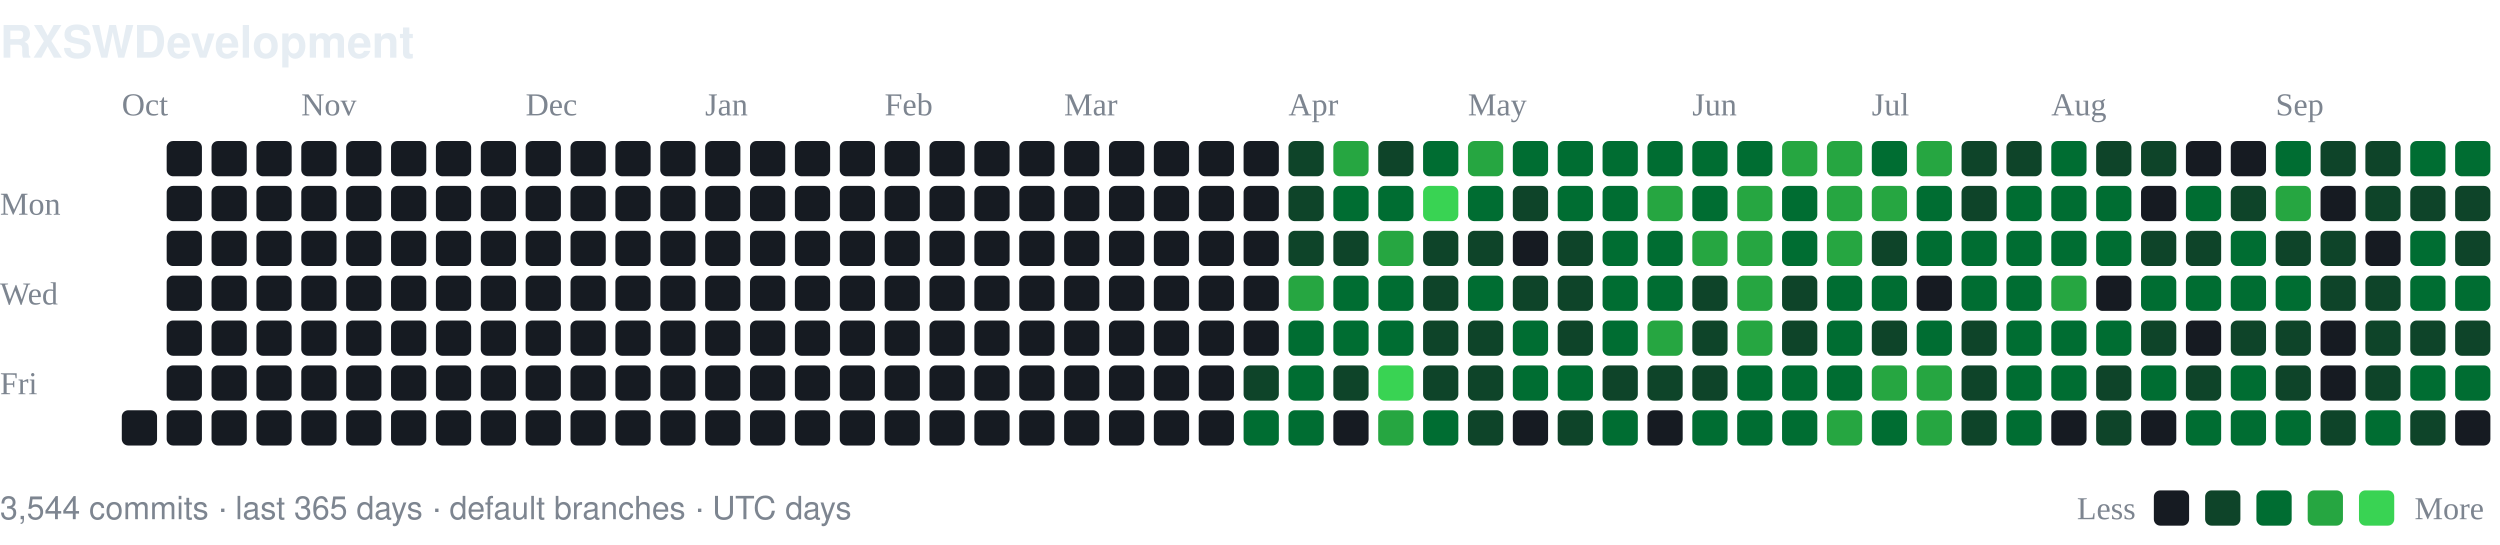
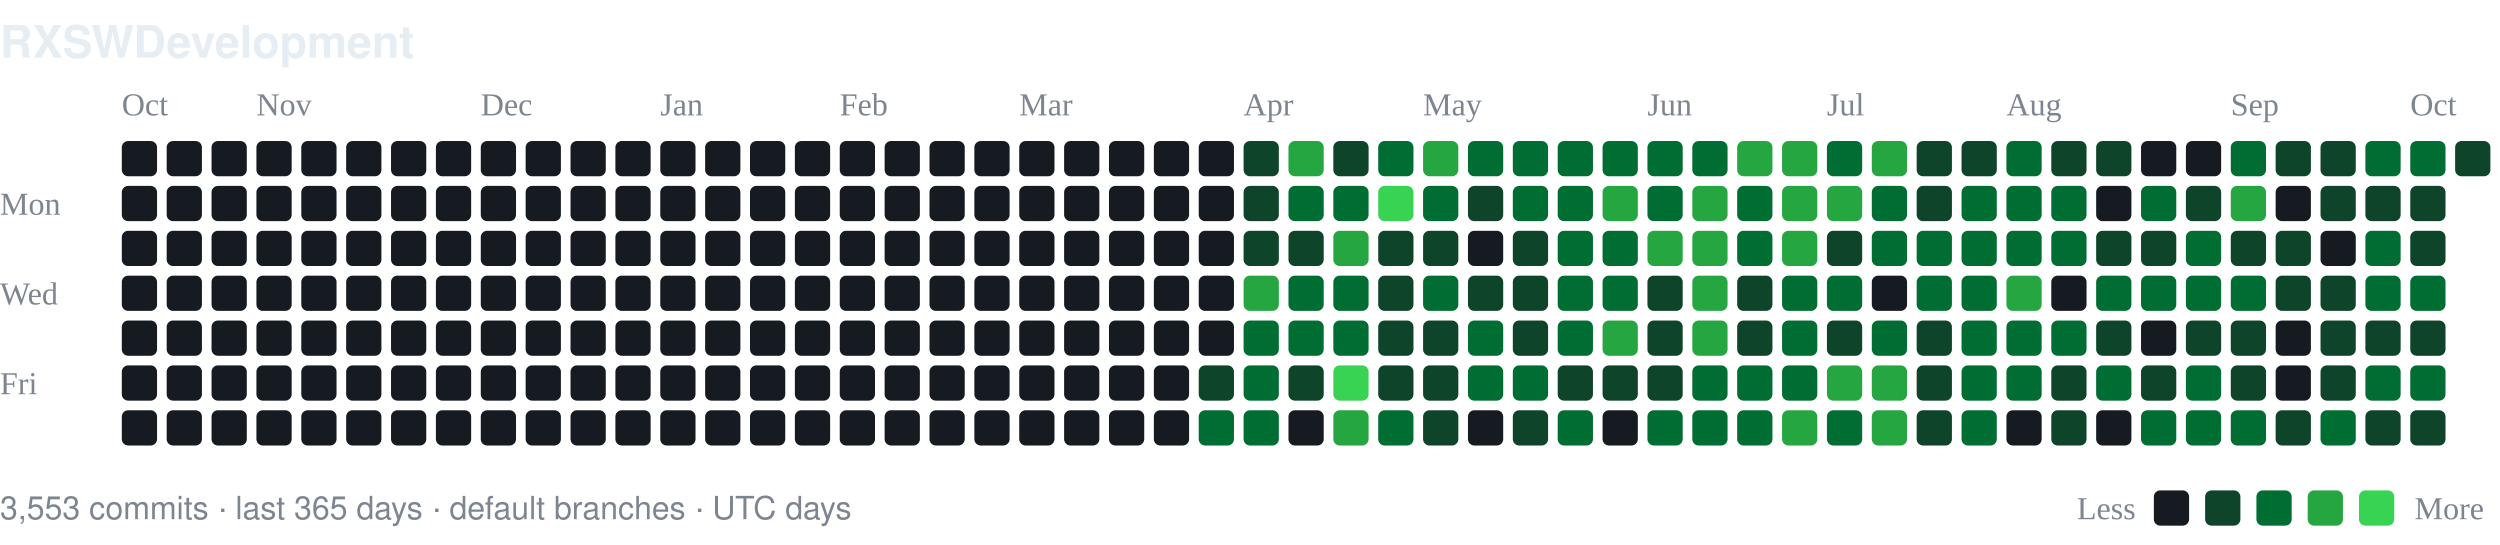
<svg xmlns="http://www.w3.org/2000/svg" width="780" height="170" viewBox="0 0 780 170" role="img">
  <text x="0" y="18" font-size="14" font-weight="600" fill="#e6edf3" font-family="ui-sans-serif,-apple-system,Segoe UI,Helvetica,Arial,sans-serif">RXSWDevelopment</text>
  <text x="0" y="67" font-size="10" fill="#7d8590">Mon</text>
  <text x="0" y="95" font-size="10" fill="#7d8590">Wed</text>
  <text x="0" y="123" font-size="10" fill="#7d8590">Fri</text>
  <text x="38" y="36" font-size="10" fill="#7d8590">Oct</text>
+   <rect x="38" y="44" width="11" height="11" rx="2" fill="#161b22" />
+   <rect x="38" y="58" width="11" height="11" rx="2" fill="#161b22" />
+   <rect x="38" y="72" width="11" height="11" rx="2" fill="#161b22" />
+   <rect x="38" y="86" width="11" height="11" rx="2" fill="#161b22" />
+   <rect x="38" y="100" width="11" height="11" rx="2" fill="#161b22" />
+   <rect x="38" y="114" width="11" height="11" rx="2" fill="#161b22" />
  <rect x="38" y="128" width="11" height="11" rx="2" fill="#161b22" />
  <rect x="52" y="44" width="11" height="11" rx="2" fill="#161b22" />
  <rect x="52" y="58" width="11" height="11" rx="2" fill="#161b22" />
  <rect x="52" y="72" width="11" height="11" rx="2" fill="#161b22" />
  <rect x="52" y="86" width="11" height="11" rx="2" fill="#161b22" />
  <rect x="52" y="100" width="11" height="11" rx="2" fill="#161b22" />
  <rect x="52" y="114" width="11" height="11" rx="2" fill="#161b22" />
  <rect x="52" y="128" width="11" height="11" rx="2" fill="#161b22" />
  <rect x="66" y="44" width="11" height="11" rx="2" fill="#161b22" />
  <rect x="66" y="58" width="11" height="11" rx="2" fill="#161b22" />
  <rect x="66" y="72" width="11" height="11" rx="2" fill="#161b22" />
  <rect x="66" y="86" width="11" height="11" rx="2" fill="#161b22" />
  <rect x="66" y="100" width="11" height="11" rx="2" fill="#161b22" />
  <rect x="66" y="114" width="11" height="11" rx="2" fill="#161b22" />
  <rect x="66" y="128" width="11" height="11" rx="2" fill="#161b22" />
+   <text x="80" y="36" font-size="10" fill="#7d8590">Nov</text>
  <rect x="80" y="44" width="11" height="11" rx="2" fill="#161b22" />
  <rect x="80" y="58" width="11" height="11" rx="2" fill="#161b22" />
  <rect x="80" y="72" width="11" height="11" rx="2" fill="#161b22" />
  <rect x="80" y="86" width="11" height="11" rx="2" fill="#161b22" />
  <rect x="80" y="100" width="11" height="11" rx="2" fill="#161b22" />
  <rect x="80" y="114" width="11" height="11" rx="2" fill="#161b22" />
  <rect x="80" y="128" width="11" height="11" rx="2" fill="#161b22" />
-   <text x="94" y="36" font-size="10" fill="#7d8590">Nov</text>
  <rect x="94" y="44" width="11" height="11" rx="2" fill="#161b22" />
  <rect x="94" y="58" width="11" height="11" rx="2" fill="#161b22" />
  <rect x="94" y="72" width="11" height="11" rx="2" fill="#161b22" />
  <rect x="94" y="86" width="11" height="11" rx="2" fill="#161b22" />
  <rect x="94" y="100" width="11" height="11" rx="2" fill="#161b22" />
  <rect x="94" y="114" width="11" height="11" rx="2" fill="#161b22" />
  <rect x="94" y="128" width="11" height="11" rx="2" fill="#161b22" />
  <rect x="108" y="44" width="11" height="11" rx="2" fill="#161b22" />
  <rect x="108" y="58" width="11" height="11" rx="2" fill="#161b22" />
  <rect x="108" y="72" width="11" height="11" rx="2" fill="#161b22" />
  <rect x="108" y="86" width="11" height="11" rx="2" fill="#161b22" />
  <rect x="108" y="100" width="11" height="11" rx="2" fill="#161b22" />
  <rect x="108" y="114" width="11" height="11" rx="2" fill="#161b22" />
  <rect x="108" y="128" width="11" height="11" rx="2" fill="#161b22" />
  <rect x="122" y="44" width="11" height="11" rx="2" fill="#161b22" />
  <rect x="122" y="58" width="11" height="11" rx="2" fill="#161b22" />
  <rect x="122" y="72" width="11" height="11" rx="2" fill="#161b22" />
  <rect x="122" y="86" width="11" height="11" rx="2" fill="#161b22" />
  <rect x="122" y="100" width="11" height="11" rx="2" fill="#161b22" />
  <rect x="122" y="114" width="11" height="11" rx="2" fill="#161b22" />
  <rect x="122" y="128" width="11" height="11" rx="2" fill="#161b22" />
  <rect x="136" y="44" width="11" height="11" rx="2" fill="#161b22" />
  <rect x="136" y="58" width="11" height="11" rx="2" fill="#161b22" />
  <rect x="136" y="72" width="11" height="11" rx="2" fill="#161b22" />
  <rect x="136" y="86" width="11" height="11" rx="2" fill="#161b22" />
  <rect x="136" y="100" width="11" height="11" rx="2" fill="#161b22" />
  <rect x="136" y="114" width="11" height="11" rx="2" fill="#161b22" />
  <rect x="136" y="128" width="11" height="11" rx="2" fill="#161b22" />
+   <text x="150" y="36" font-size="10" fill="#7d8590">Dec</text>
  <rect x="150" y="44" width="11" height="11" rx="2" fill="#161b22" />
  <rect x="150" y="58" width="11" height="11" rx="2" fill="#161b22" />
  <rect x="150" y="72" width="11" height="11" rx="2" fill="#161b22" />
  <rect x="150" y="86" width="11" height="11" rx="2" fill="#161b22" />
  <rect x="150" y="100" width="11" height="11" rx="2" fill="#161b22" />
  <rect x="150" y="114" width="11" height="11" rx="2" fill="#161b22" />
  <rect x="150" y="128" width="11" height="11" rx="2" fill="#161b22" />
-   <text x="164" y="36" font-size="10" fill="#7d8590">Dec</text>
  <rect x="164" y="44" width="11" height="11" rx="2" fill="#161b22" />
  <rect x="164" y="58" width="11" height="11" rx="2" fill="#161b22" />
  <rect x="164" y="72" width="11" height="11" rx="2" fill="#161b22" />
  <rect x="164" y="86" width="11" height="11" rx="2" fill="#161b22" />
  <rect x="164" y="100" width="11" height="11" rx="2" fill="#161b22" />
  <rect x="164" y="114" width="11" height="11" rx="2" fill="#161b22" />
  <rect x="164" y="128" width="11" height="11" rx="2" fill="#161b22" />
  <rect x="178" y="44" width="11" height="11" rx="2" fill="#161b22" />
  <rect x="178" y="58" width="11" height="11" rx="2" fill="#161b22" />
  <rect x="178" y="72" width="11" height="11" rx="2" fill="#161b22" />
  <rect x="178" y="86" width="11" height="11" rx="2" fill="#161b22" />
  <rect x="178" y="100" width="11" height="11" rx="2" fill="#161b22" />
  <rect x="178" y="114" width="11" height="11" rx="2" fill="#161b22" />
  <rect x="178" y="128" width="11" height="11" rx="2" fill="#161b22" />
  <rect x="192" y="44" width="11" height="11" rx="2" fill="#161b22" />
  <rect x="192" y="58" width="11" height="11" rx="2" fill="#161b22" />
  <rect x="192" y="72" width="11" height="11" rx="2" fill="#161b22" />
  <rect x="192" y="86" width="11" height="11" rx="2" fill="#161b22" />
  <rect x="192" y="100" width="11" height="11" rx="2" fill="#161b22" />
  <rect x="192" y="114" width="11" height="11" rx="2" fill="#161b22" />
  <rect x="192" y="128" width="11" height="11" rx="2" fill="#161b22" />
+   <text x="206" y="36" font-size="10" fill="#7d8590">Jan</text>
  <rect x="206" y="44" width="11" height="11" rx="2" fill="#161b22" />
  <rect x="206" y="58" width="11" height="11" rx="2" fill="#161b22" />
  <rect x="206" y="72" width="11" height="11" rx="2" fill="#161b22" />
  <rect x="206" y="86" width="11" height="11" rx="2" fill="#161b22" />
  <rect x="206" y="100" width="11" height="11" rx="2" fill="#161b22" />
  <rect x="206" y="114" width="11" height="11" rx="2" fill="#161b22" />
  <rect x="206" y="128" width="11" height="11" rx="2" fill="#161b22" />
-   <text x="220" y="36" font-size="10" fill="#7d8590">Jan</text>
  <rect x="220" y="44" width="11" height="11" rx="2" fill="#161b22" />
  <rect x="220" y="58" width="11" height="11" rx="2" fill="#161b22" />
  <rect x="220" y="72" width="11" height="11" rx="2" fill="#161b22" />
  <rect x="220" y="86" width="11" height="11" rx="2" fill="#161b22" />
  <rect x="220" y="100" width="11" height="11" rx="2" fill="#161b22" />
  <rect x="220" y="114" width="11" height="11" rx="2" fill="#161b22" />
  <rect x="220" y="128" width="11" height="11" rx="2" fill="#161b22" />
  <rect x="234" y="44" width="11" height="11" rx="2" fill="#161b22" />
  <rect x="234" y="58" width="11" height="11" rx="2" fill="#161b22" />
  <rect x="234" y="72" width="11" height="11" rx="2" fill="#161b22" />
  <rect x="234" y="86" width="11" height="11" rx="2" fill="#161b22" />
  <rect x="234" y="100" width="11" height="11" rx="2" fill="#161b22" />
  <rect x="234" y="114" width="11" height="11" rx="2" fill="#161b22" />
  <rect x="234" y="128" width="11" height="11" rx="2" fill="#161b22" />
  <rect x="248" y="44" width="11" height="11" rx="2" fill="#161b22" />
  <rect x="248" y="58" width="11" height="11" rx="2" fill="#161b22" />
  <rect x="248" y="72" width="11" height="11" rx="2" fill="#161b22" />
  <rect x="248" y="86" width="11" height="11" rx="2" fill="#161b22" />
  <rect x="248" y="100" width="11" height="11" rx="2" fill="#161b22" />
  <rect x="248" y="114" width="11" height="11" rx="2" fill="#161b22" />
  <rect x="248" y="128" width="11" height="11" rx="2" fill="#161b22" />
+   <text x="262" y="36" font-size="10" fill="#7d8590">Feb</text>
  <rect x="262" y="44" width="11" height="11" rx="2" fill="#161b22" />
  <rect x="262" y="58" width="11" height="11" rx="2" fill="#161b22" />
  <rect x="262" y="72" width="11" height="11" rx="2" fill="#161b22" />
  <rect x="262" y="86" width="11" height="11" rx="2" fill="#161b22" />
  <rect x="262" y="100" width="11" height="11" rx="2" fill="#161b22" />
  <rect x="262" y="114" width="11" height="11" rx="2" fill="#161b22" />
  <rect x="262" y="128" width="11" height="11" rx="2" fill="#161b22" />
-   <text x="276" y="36" font-size="10" fill="#7d8590">Feb</text>
  <rect x="276" y="44" width="11" height="11" rx="2" fill="#161b22" />
  <rect x="276" y="58" width="11" height="11" rx="2" fill="#161b22" />
  <rect x="276" y="72" width="11" height="11" rx="2" fill="#161b22" />
  <rect x="276" y="86" width="11" height="11" rx="2" fill="#161b22" />
  <rect x="276" y="100" width="11" height="11" rx="2" fill="#161b22" />
  <rect x="276" y="114" width="11" height="11" rx="2" fill="#161b22" />
  <rect x="276" y="128" width="11" height="11" rx="2" fill="#161b22" />
  <rect x="290" y="44" width="11" height="11" rx="2" fill="#161b22" />
  <rect x="290" y="58" width="11" height="11" rx="2" fill="#161b22" />
  <rect x="290" y="72" width="11" height="11" rx="2" fill="#161b22" />
  <rect x="290" y="86" width="11" height="11" rx="2" fill="#161b22" />
  <rect x="290" y="100" width="11" height="11" rx="2" fill="#161b22" />
  <rect x="290" y="114" width="11" height="11" rx="2" fill="#161b22" />
  <rect x="290" y="128" width="11" height="11" rx="2" fill="#161b22" />
  <rect x="304" y="44" width="11" height="11" rx="2" fill="#161b22" />
  <rect x="304" y="58" width="11" height="11" rx="2" fill="#161b22" />
  <rect x="304" y="72" width="11" height="11" rx="2" fill="#161b22" />
  <rect x="304" y="86" width="11" height="11" rx="2" fill="#161b22" />
  <rect x="304" y="100" width="11" height="11" rx="2" fill="#161b22" />
  <rect x="304" y="114" width="11" height="11" rx="2" fill="#161b22" />
  <rect x="304" y="128" width="11" height="11" rx="2" fill="#161b22" />
+   <text x="318" y="36" font-size="10" fill="#7d8590">Mar</text>
  <rect x="318" y="44" width="11" height="11" rx="2" fill="#161b22" />
  <rect x="318" y="58" width="11" height="11" rx="2" fill="#161b22" />
  <rect x="318" y="72" width="11" height="11" rx="2" fill="#161b22" />
  <rect x="318" y="86" width="11" height="11" rx="2" fill="#161b22" />
  <rect x="318" y="100" width="11" height="11" rx="2" fill="#161b22" />
  <rect x="318" y="114" width="11" height="11" rx="2" fill="#161b22" />
  <rect x="318" y="128" width="11" height="11" rx="2" fill="#161b22" />
-   <text x="332" y="36" font-size="10" fill="#7d8590">Mar</text>
  <rect x="332" y="44" width="11" height="11" rx="2" fill="#161b22" />
  <rect x="332" y="58" width="11" height="11" rx="2" fill="#161b22" />
  <rect x="332" y="72" width="11" height="11" rx="2" fill="#161b22" />
  <rect x="332" y="86" width="11" height="11" rx="2" fill="#161b22" />
  <rect x="332" y="100" width="11" height="11" rx="2" fill="#161b22" />
  <rect x="332" y="114" width="11" height="11" rx="2" fill="#161b22" />
  <rect x="332" y="128" width="11" height="11" rx="2" fill="#161b22" />
  <rect x="346" y="44" width="11" height="11" rx="2" fill="#161b22" />
  <rect x="346" y="58" width="11" height="11" rx="2" fill="#161b22" />
  <rect x="346" y="72" width="11" height="11" rx="2" fill="#161b22" />
  <rect x="346" y="86" width="11" height="11" rx="2" fill="#161b22" />
  <rect x="346" y="100" width="11" height="11" rx="2" fill="#161b22" />
  <rect x="346" y="114" width="11" height="11" rx="2" fill="#161b22" />
  <rect x="346" y="128" width="11" height="11" rx="2" fill="#161b22" />
  <rect x="360" y="44" width="11" height="11" rx="2" fill="#161b22" />
  <rect x="360" y="58" width="11" height="11" rx="2" fill="#161b22" />
  <rect x="360" y="72" width="11" height="11" rx="2" fill="#161b22" />
  <rect x="360" y="86" width="11" height="11" rx="2" fill="#161b22" />
  <rect x="360" y="100" width="11" height="11" rx="2" fill="#161b22" />
  <rect x="360" y="114" width="11" height="11" rx="2" fill="#161b22" />
  <rect x="360" y="128" width="11" height="11" rx="2" fill="#161b22" />
  <rect x="374" y="44" width="11" height="11" rx="2" fill="#161b22" />
  <rect x="374" y="58" width="11" height="11" rx="2" fill="#161b22" />
  <rect x="374" y="72" width="11" height="11" rx="2" fill="#161b22" />
  <rect x="374" y="86" width="11" height="11" rx="2" fill="#161b22" />
  <rect x="374" y="100" width="11" height="11" rx="2" fill="#161b22" />
-   <rect x="374" y="114" width="11" height="11" rx="2" fill="#161b22" />
-   <rect x="374" y="128" width="11" height="11" rx="2" fill="#161b22" />
-   <rect x="388" y="44" width="11" height="11" rx="2" fill="#161b22" />
-   <rect x="388" y="58" width="11" height="11" rx="2" fill="#161b22" />
-   <rect x="388" y="72" width="11" height="11" rx="2" fill="#161b22" />
-   <rect x="388" y="86" width="11" height="11" rx="2" fill="#161b22" />
-   <rect x="388" y="100" width="11" height="11" rx="2" fill="#161b22" />
-   <rect x="388" y="114" width="11" height="11" rx="2" fill="#0e4429" />
+   <rect x="374" y="114" width="11" height="11" rx="2" fill="#0e4429" />
+   <rect x="374" y="128" width="11" height="11" rx="2" fill="#006d32" />
+   <text x="388" y="36" font-size="10" fill="#7d8590">Apr</text>
+   <rect x="388" y="44" width="11" height="11" rx="2" fill="#0e4429" />
+   <rect x="388" y="58" width="11" height="11" rx="2" fill="#0e4429" />
+   <rect x="388" y="72" width="11" height="11" rx="2" fill="#0e4429" />
+   <rect x="388" y="86" width="11" height="11" rx="2" fill="#26a641" />
+   <rect x="388" y="100" width="11" height="11" rx="2" fill="#006d32" />
+   <rect x="388" y="114" width="11" height="11" rx="2" fill="#006d32" />
  <rect x="388" y="128" width="11" height="11" rx="2" fill="#006d32" />
-   <text x="402" y="36" font-size="10" fill="#7d8590">Apr</text>
-   <rect x="402" y="44" width="11" height="11" rx="2" fill="#0e4429" />
-   <rect x="402" y="58" width="11" height="11" rx="2" fill="#0e4429" />
+   <rect x="402" y="44" width="11" height="11" rx="2" fill="#26a641" />
+   <rect x="402" y="58" width="11" height="11" rx="2" fill="#006d32" />
  <rect x="402" y="72" width="11" height="11" rx="2" fill="#0e4429" />
-   <rect x="402" y="86" width="11" height="11" rx="2" fill="#26a641" />
+   <rect x="402" y="86" width="11" height="11" rx="2" fill="#006d32" />
  <rect x="402" y="100" width="11" height="11" rx="2" fill="#006d32" />
-   <rect x="402" y="114" width="11" height="11" rx="2" fill="#006d32" />
-   <rect x="402" y="128" width="11" height="11" rx="2" fill="#006d32" />
-   <rect x="416" y="44" width="11" height="11" rx="2" fill="#26a641" />
+   <rect x="402" y="114" width="11" height="11" rx="2" fill="#0e4429" />
+   <rect x="402" y="128" width="11" height="11" rx="2" fill="#161b22" />
+   <rect x="416" y="44" width="11" height="11" rx="2" fill="#0e4429" />
  <rect x="416" y="58" width="11" height="11" rx="2" fill="#006d32" />
-   <rect x="416" y="72" width="11" height="11" rx="2" fill="#0e4429" />
+   <rect x="416" y="72" width="11" height="11" rx="2" fill="#26a641" />
  <rect x="416" y="86" width="11" height="11" rx="2" fill="#006d32" />
  <rect x="416" y="100" width="11" height="11" rx="2" fill="#006d32" />
-   <rect x="416" y="114" width="11" height="11" rx="2" fill="#0e4429" />
-   <rect x="416" y="128" width="11" height="11" rx="2" fill="#161b22" />
-   <rect x="430" y="44" width="11" height="11" rx="2" fill="#0e4429" />
-   <rect x="430" y="58" width="11" height="11" rx="2" fill="#006d32" />
-   <rect x="430" y="72" width="11" height="11" rx="2" fill="#26a641" />
-   <rect x="430" y="86" width="11" height="11" rx="2" fill="#006d32" />
-   <rect x="430" y="100" width="11" height="11" rx="2" fill="#006d32" />
-   <rect x="430" y="114" width="11" height="11" rx="2" fill="#39d353" />
-   <rect x="430" y="128" width="11" height="11" rx="2" fill="#26a641" />
-   <rect x="444" y="44" width="11" height="11" rx="2" fill="#006d32" />
-   <rect x="444" y="58" width="11" height="11" rx="2" fill="#39d353" />
+   <rect x="416" y="114" width="11" height="11" rx="2" fill="#39d353" />
+   <rect x="416" y="128" width="11" height="11" rx="2" fill="#26a641" />
+   <rect x="430" y="44" width="11" height="11" rx="2" fill="#006d32" />
+   <rect x="430" y="58" width="11" height="11" rx="2" fill="#39d353" />
+   <rect x="430" y="72" width="11" height="11" rx="2" fill="#0e4429" />
+   <rect x="430" y="86" width="11" height="11" rx="2" fill="#0e4429" />
+   <rect x="430" y="100" width="11" height="11" rx="2" fill="#0e4429" />
+   <rect x="430" y="114" width="11" height="11" rx="2" fill="#0e4429" />
+   <rect x="430" y="128" width="11" height="11" rx="2" fill="#006d32" />
+   <text x="444" y="36" font-size="10" fill="#7d8590">May</text>
+   <rect x="444" y="44" width="11" height="11" rx="2" fill="#26a641" />
+   <rect x="444" y="58" width="11" height="11" rx="2" fill="#006d32" />
  <rect x="444" y="72" width="11" height="11" rx="2" fill="#0e4429" />
-   <rect x="444" y="86" width="11" height="11" rx="2" fill="#0e4429" />
+   <rect x="444" y="86" width="11" height="11" rx="2" fill="#006d32" />
  <rect x="444" y="100" width="11" height="11" rx="2" fill="#0e4429" />
  <rect x="444" y="114" width="11" height="11" rx="2" fill="#0e4429" />
-   <rect x="444" y="128" width="11" height="11" rx="2" fill="#006d32" />
-   <text x="458" y="36" font-size="10" fill="#7d8590">May</text>
-   <rect x="458" y="44" width="11" height="11" rx="2" fill="#26a641" />
-   <rect x="458" y="58" width="11" height="11" rx="2" fill="#006d32" />
-   <rect x="458" y="72" width="11" height="11" rx="2" fill="#0e4429" />
-   <rect x="458" y="86" width="11" height="11" rx="2" fill="#006d32" />
-   <rect x="458" y="100" width="11" height="11" rx="2" fill="#0e4429" />
-   <rect x="458" y="114" width="11" height="11" rx="2" fill="#0e4429" />
-   <rect x="458" y="128" width="11" height="11" rx="2" fill="#0e4429" />
+   <rect x="444" y="128" width="11" height="11" rx="2" fill="#0e4429" />
+   <rect x="458" y="44" width="11" height="11" rx="2" fill="#006d32" />
+   <rect x="458" y="58" width="11" height="11" rx="2" fill="#0e4429" />
+   <rect x="458" y="72" width="11" height="11" rx="2" fill="#161b22" />
+   <rect x="458" y="86" width="11" height="11" rx="2" fill="#0e4429" />
+   <rect x="458" y="100" width="11" height="11" rx="2" fill="#006d32" />
+   <rect x="458" y="114" width="11" height="11" rx="2" fill="#006d32" />
+   <rect x="458" y="128" width="11" height="11" rx="2" fill="#161b22" />
  <rect x="472" y="44" width="11" height="11" rx="2" fill="#006d32" />
-   <rect x="472" y="58" width="11" height="11" rx="2" fill="#0e4429" />
-   <rect x="472" y="72" width="11" height="11" rx="2" fill="#161b22" />
+   <rect x="472" y="58" width="11" height="11" rx="2" fill="#006d32" />
+   <rect x="472" y="72" width="11" height="11" rx="2" fill="#0e4429" />
  <rect x="472" y="86" width="11" height="11" rx="2" fill="#0e4429" />
-   <rect x="472" y="100" width="11" height="11" rx="2" fill="#006d32" />
+   <rect x="472" y="100" width="11" height="11" rx="2" fill="#0e4429" />
  <rect x="472" y="114" width="11" height="11" rx="2" fill="#006d32" />
-   <rect x="472" y="128" width="11" height="11" rx="2" fill="#161b22" />
+   <rect x="472" y="128" width="11" height="11" rx="2" fill="#0e4429" />
  <rect x="486" y="44" width="11" height="11" rx="2" fill="#006d32" />
  <rect x="486" y="58" width="11" height="11" rx="2" fill="#006d32" />
-   <rect x="486" y="72" width="11" height="11" rx="2" fill="#0e4429" />
-   <rect x="486" y="86" width="11" height="11" rx="2" fill="#0e4429" />
-   <rect x="486" y="100" width="11" height="11" rx="2" fill="#0e4429" />
-   <rect x="486" y="114" width="11" height="11" rx="2" fill="#006d32" />
-   <rect x="486" y="128" width="11" height="11" rx="2" fill="#0e4429" />
+   <rect x="486" y="72" width="11" height="11" rx="2" fill="#006d32" />
+   <rect x="486" y="86" width="11" height="11" rx="2" fill="#006d32" />
+   <rect x="486" y="100" width="11" height="11" rx="2" fill="#006d32" />
+   <rect x="486" y="114" width="11" height="11" rx="2" fill="#0e4429" />
+   <rect x="486" y="128" width="11" height="11" rx="2" fill="#006d32" />
  <rect x="500" y="44" width="11" height="11" rx="2" fill="#006d32" />
-   <rect x="500" y="58" width="11" height="11" rx="2" fill="#006d32" />
+   <rect x="500" y="58" width="11" height="11" rx="2" fill="#26a641" />
  <rect x="500" y="72" width="11" height="11" rx="2" fill="#006d32" />
  <rect x="500" y="86" width="11" height="11" rx="2" fill="#006d32" />
-   <rect x="500" y="100" width="11" height="11" rx="2" fill="#006d32" />
+   <rect x="500" y="100" width="11" height="11" rx="2" fill="#26a641" />
  <rect x="500" y="114" width="11" height="11" rx="2" fill="#0e4429" />
-   <rect x="500" y="128" width="11" height="11" rx="2" fill="#006d32" />
+   <rect x="500" y="128" width="11" height="11" rx="2" fill="#161b22" />
+   <text x="514" y="36" font-size="10" fill="#7d8590">Jun</text>
  <rect x="514" y="44" width="11" height="11" rx="2" fill="#006d32" />
-   <rect x="514" y="58" width="11" height="11" rx="2" fill="#26a641" />
-   <rect x="514" y="72" width="11" height="11" rx="2" fill="#006d32" />
-   <rect x="514" y="86" width="11" height="11" rx="2" fill="#006d32" />
-   <rect x="514" y="100" width="11" height="11" rx="2" fill="#26a641" />
+   <rect x="514" y="58" width="11" height="11" rx="2" fill="#006d32" />
+   <rect x="514" y="72" width="11" height="11" rx="2" fill="#26a641" />
+   <rect x="514" y="86" width="11" height="11" rx="2" fill="#0e4429" />
+   <rect x="514" y="100" width="11" height="11" rx="2" fill="#0e4429" />
  <rect x="514" y="114" width="11" height="11" rx="2" fill="#0e4429" />
-   <rect x="514" y="128" width="11" height="11" rx="2" fill="#161b22" />
-   <text x="528" y="36" font-size="10" fill="#7d8590">Jun</text>
+   <rect x="514" y="128" width="11" height="11" rx="2" fill="#006d32" />
  <rect x="528" y="44" width="11" height="11" rx="2" fill="#006d32" />
-   <rect x="528" y="58" width="11" height="11" rx="2" fill="#006d32" />
+   <rect x="528" y="58" width="11" height="11" rx="2" fill="#26a641" />
  <rect x="528" y="72" width="11" height="11" rx="2" fill="#26a641" />
-   <rect x="528" y="86" width="11" height="11" rx="2" fill="#0e4429" />
-   <rect x="528" y="100" width="11" height="11" rx="2" fill="#0e4429" />
-   <rect x="528" y="114" width="11" height="11" rx="2" fill="#0e4429" />
+   <rect x="528" y="86" width="11" height="11" rx="2" fill="#26a641" />
+   <rect x="528" y="100" width="11" height="11" rx="2" fill="#26a641" />
+   <rect x="528" y="114" width="11" height="11" rx="2" fill="#006d32" />
  <rect x="528" y="128" width="11" height="11" rx="2" fill="#006d32" />
-   <rect x="542" y="44" width="11" height="11" rx="2" fill="#006d32" />
-   <rect x="542" y="58" width="11" height="11" rx="2" fill="#26a641" />
-   <rect x="542" y="72" width="11" height="11" rx="2" fill="#26a641" />
-   <rect x="542" y="86" width="11" height="11" rx="2" fill="#26a641" />
-   <rect x="542" y="100" width="11" height="11" rx="2" fill="#26a641" />
+   <rect x="542" y="44" width="11" height="11" rx="2" fill="#26a641" />
+   <rect x="542" y="58" width="11" height="11" rx="2" fill="#006d32" />
+   <rect x="542" y="72" width="11" height="11" rx="2" fill="#006d32" />
+   <rect x="542" y="86" width="11" height="11" rx="2" fill="#0e4429" />
+   <rect x="542" y="100" width="11" height="11" rx="2" fill="#0e4429" />
  <rect x="542" y="114" width="11" height="11" rx="2" fill="#006d32" />
  <rect x="542" y="128" width="11" height="11" rx="2" fill="#006d32" />
  <rect x="556" y="44" width="11" height="11" rx="2" fill="#26a641" />
-   <rect x="556" y="58" width="11" height="11" rx="2" fill="#006d32" />
-   <rect x="556" y="72" width="11" height="11" rx="2" fill="#006d32" />
-   <rect x="556" y="86" width="11" height="11" rx="2" fill="#0e4429" />
-   <rect x="556" y="100" width="11" height="11" rx="2" fill="#0e4429" />
+   <rect x="556" y="58" width="11" height="11" rx="2" fill="#26a641" />
+   <rect x="556" y="72" width="11" height="11" rx="2" fill="#26a641" />
+   <rect x="556" y="86" width="11" height="11" rx="2" fill="#006d32" />
+   <rect x="556" y="100" width="11" height="11" rx="2" fill="#006d32" />
  <rect x="556" y="114" width="11" height="11" rx="2" fill="#006d32" />
-   <rect x="556" y="128" width="11" height="11" rx="2" fill="#006d32" />
-   <rect x="570" y="44" width="11" height="11" rx="2" fill="#26a641" />
+   <rect x="556" y="128" width="11" height="11" rx="2" fill="#26a641" />
+   <text x="570" y="36" font-size="10" fill="#7d8590">Jul</text>
+   <rect x="570" y="44" width="11" height="11" rx="2" fill="#006d32" />
  <rect x="570" y="58" width="11" height="11" rx="2" fill="#26a641" />
-   <rect x="570" y="72" width="11" height="11" rx="2" fill="#26a641" />
+   <rect x="570" y="72" width="11" height="11" rx="2" fill="#0e4429" />
  <rect x="570" y="86" width="11" height="11" rx="2" fill="#006d32" />
-   <rect x="570" y="100" width="11" height="11" rx="2" fill="#006d32" />
-   <rect x="570" y="114" width="11" height="11" rx="2" fill="#006d32" />
-   <rect x="570" y="128" width="11" height="11" rx="2" fill="#26a641" />
-   <text x="584" y="36" font-size="10" fill="#7d8590">Jul</text>
-   <rect x="584" y="44" width="11" height="11" rx="2" fill="#006d32" />
-   <rect x="584" y="58" width="11" height="11" rx="2" fill="#26a641" />
-   <rect x="584" y="72" width="11" height="11" rx="2" fill="#0e4429" />
-   <rect x="584" y="86" width="11" height="11" rx="2" fill="#006d32" />
-   <rect x="584" y="100" width="11" height="11" rx="2" fill="#0e4429" />
+   <rect x="570" y="100" width="11" height="11" rx="2" fill="#0e4429" />
+   <rect x="570" y="114" width="11" height="11" rx="2" fill="#26a641" />
+   <rect x="570" y="128" width="11" height="11" rx="2" fill="#006d32" />
+   <rect x="584" y="44" width="11" height="11" rx="2" fill="#26a641" />
+   <rect x="584" y="58" width="11" height="11" rx="2" fill="#006d32" />
+   <rect x="584" y="72" width="11" height="11" rx="2" fill="#006d32" />
+   <rect x="584" y="86" width="11" height="11" rx="2" fill="#161b22" />
+   <rect x="584" y="100" width="11" height="11" rx="2" fill="#006d32" />
  <rect x="584" y="114" width="11" height="11" rx="2" fill="#26a641" />
-   <rect x="584" y="128" width="11" height="11" rx="2" fill="#006d32" />
-   <rect x="598" y="44" width="11" height="11" rx="2" fill="#26a641" />
-   <rect x="598" y="58" width="11" height="11" rx="2" fill="#006d32" />
+   <rect x="584" y="128" width="11" height="11" rx="2" fill="#26a641" />
+   <rect x="598" y="44" width="11" height="11" rx="2" fill="#0e4429" />
+   <rect x="598" y="58" width="11" height="11" rx="2" fill="#0e4429" />
  <rect x="598" y="72" width="11" height="11" rx="2" fill="#006d32" />
-   <rect x="598" y="86" width="11" height="11" rx="2" fill="#161b22" />
-   <rect x="598" y="100" width="11" height="11" rx="2" fill="#006d32" />
-   <rect x="598" y="114" width="11" height="11" rx="2" fill="#26a641" />
-   <rect x="598" y="128" width="11" height="11" rx="2" fill="#26a641" />
+   <rect x="598" y="86" width="11" height="11" rx="2" fill="#006d32" />
+   <rect x="598" y="100" width="11" height="11" rx="2" fill="#0e4429" />
+   <rect x="598" y="114" width="11" height="11" rx="2" fill="#0e4429" />
+   <rect x="598" y="128" width="11" height="11" rx="2" fill="#0e4429" />
  <rect x="612" y="44" width="11" height="11" rx="2" fill="#0e4429" />
-   <rect x="612" y="58" width="11" height="11" rx="2" fill="#0e4429" />
+   <rect x="612" y="58" width="11" height="11" rx="2" fill="#006d32" />
  <rect x="612" y="72" width="11" height="11" rx="2" fill="#006d32" />
  <rect x="612" y="86" width="11" height="11" rx="2" fill="#006d32" />
-   <rect x="612" y="100" width="11" height="11" rx="2" fill="#0e4429" />
-   <rect x="612" y="114" width="11" height="11" rx="2" fill="#0e4429" />
-   <rect x="612" y="128" width="11" height="11" rx="2" fill="#0e4429" />
-   <rect x="626" y="44" width="11" height="11" rx="2" fill="#0e4429" />
+   <rect x="612" y="100" width="11" height="11" rx="2" fill="#006d32" />
+   <rect x="612" y="114" width="11" height="11" rx="2" fill="#006d32" />
+   <rect x="612" y="128" width="11" height="11" rx="2" fill="#006d32" />
+   <text x="626" y="36" font-size="10" fill="#7d8590">Aug</text>
+   <rect x="626" y="44" width="11" height="11" rx="2" fill="#006d32" />
  <rect x="626" y="58" width="11" height="11" rx="2" fill="#006d32" />
  <rect x="626" y="72" width="11" height="11" rx="2" fill="#006d32" />
-   <rect x="626" y="86" width="11" height="11" rx="2" fill="#006d32" />
+   <rect x="626" y="86" width="11" height="11" rx="2" fill="#26a641" />
  <rect x="626" y="100" width="11" height="11" rx="2" fill="#006d32" />
  <rect x="626" y="114" width="11" height="11" rx="2" fill="#006d32" />
-   <rect x="626" y="128" width="11" height="11" rx="2" fill="#006d32" />
-   <text x="640" y="36" font-size="10" fill="#7d8590">Aug</text>
-   <rect x="640" y="44" width="11" height="11" rx="2" fill="#006d32" />
+   <rect x="626" y="128" width="11" height="11" rx="2" fill="#161b22" />
+   <rect x="640" y="44" width="11" height="11" rx="2" fill="#0e4429" />
  <rect x="640" y="58" width="11" height="11" rx="2" fill="#006d32" />
  <rect x="640" y="72" width="11" height="11" rx="2" fill="#006d32" />
-   <rect x="640" y="86" width="11" height="11" rx="2" fill="#26a641" />
+   <rect x="640" y="86" width="11" height="11" rx="2" fill="#161b22" />
  <rect x="640" y="100" width="11" height="11" rx="2" fill="#006d32" />
-   <rect x="640" y="114" width="11" height="11" rx="2" fill="#006d32" />
-   <rect x="640" y="128" width="11" height="11" rx="2" fill="#161b22" />
+   <rect x="640" y="114" width="11" height="11" rx="2" fill="#0e4429" />
+   <rect x="640" y="128" width="11" height="11" rx="2" fill="#0e4429" />
  <rect x="654" y="44" width="11" height="11" rx="2" fill="#0e4429" />
-   <rect x="654" y="58" width="11" height="11" rx="2" fill="#006d32" />
-   <rect x="654" y="72" width="11" height="11" rx="2" fill="#006d32" />
-   <rect x="654" y="86" width="11" height="11" rx="2" fill="#161b22" />
-   <rect x="654" y="100" width="11" height="11" rx="2" fill="#006d32" />
-   <rect x="654" y="114" width="11" height="11" rx="2" fill="#0e4429" />
-   <rect x="654" y="128" width="11" height="11" rx="2" fill="#0e4429" />
-   <rect x="668" y="44" width="11" height="11" rx="2" fill="#0e4429" />
-   <rect x="668" y="58" width="11" height="11" rx="2" fill="#161b22" />
+   <rect x="654" y="58" width="11" height="11" rx="2" fill="#161b22" />
+   <rect x="654" y="72" width="11" height="11" rx="2" fill="#0e4429" />
+   <rect x="654" y="86" width="11" height="11" rx="2" fill="#006d32" />
+   <rect x="654" y="100" width="11" height="11" rx="2" fill="#0e4429" />
+   <rect x="654" y="114" width="11" height="11" rx="2" fill="#006d32" />
+   <rect x="654" y="128" width="11" height="11" rx="2" fill="#161b22" />
+   <rect x="668" y="44" width="11" height="11" rx="2" fill="#161b22" />
+   <rect x="668" y="58" width="11" height="11" rx="2" fill="#006d32" />
  <rect x="668" y="72" width="11" height="11" rx="2" fill="#0e4429" />
  <rect x="668" y="86" width="11" height="11" rx="2" fill="#006d32" />
-   <rect x="668" y="100" width="11" height="11" rx="2" fill="#0e4429" />
-   <rect x="668" y="114" width="11" height="11" rx="2" fill="#006d32" />
-   <rect x="668" y="128" width="11" height="11" rx="2" fill="#161b22" />
+   <rect x="668" y="100" width="11" height="11" rx="2" fill="#161b22" />
+   <rect x="668" y="114" width="11" height="11" rx="2" fill="#0e4429" />
+   <rect x="668" y="128" width="11" height="11" rx="2" fill="#006d32" />
  <rect x="682" y="44" width="11" height="11" rx="2" fill="#161b22" />
-   <rect x="682" y="58" width="11" height="11" rx="2" fill="#006d32" />
-   <rect x="682" y="72" width="11" height="11" rx="2" fill="#0e4429" />
+   <rect x="682" y="58" width="11" height="11" rx="2" fill="#0e4429" />
+   <rect x="682" y="72" width="11" height="11" rx="2" fill="#006d32" />
  <rect x="682" y="86" width="11" height="11" rx="2" fill="#006d32" />
-   <rect x="682" y="100" width="11" height="11" rx="2" fill="#161b22" />
-   <rect x="682" y="114" width="11" height="11" rx="2" fill="#0e4429" />
+   <rect x="682" y="100" width="11" height="11" rx="2" fill="#0e4429" />
+   <rect x="682" y="114" width="11" height="11" rx="2" fill="#006d32" />
  <rect x="682" y="128" width="11" height="11" rx="2" fill="#006d32" />
-   <rect x="696" y="44" width="11" height="11" rx="2" fill="#161b22" />
-   <rect x="696" y="58" width="11" height="11" rx="2" fill="#0e4429" />
-   <rect x="696" y="72" width="11" height="11" rx="2" fill="#006d32" />
+   <text x="696" y="36" font-size="10" fill="#7d8590">Sep</text>
+   <rect x="696" y="44" width="11" height="11" rx="2" fill="#006d32" />
+   <rect x="696" y="58" width="11" height="11" rx="2" fill="#26a641" />
+   <rect x="696" y="72" width="11" height="11" rx="2" fill="#0e4429" />
  <rect x="696" y="86" width="11" height="11" rx="2" fill="#006d32" />
  <rect x="696" y="100" width="11" height="11" rx="2" fill="#0e4429" />
-   <rect x="696" y="114" width="11" height="11" rx="2" fill="#006d32" />
+   <rect x="696" y="114" width="11" height="11" rx="2" fill="#0e4429" />
  <rect x="696" y="128" width="11" height="11" rx="2" fill="#006d32" />
-   <text x="710" y="36" font-size="10" fill="#7d8590">Sep</text>
-   <rect x="710" y="44" width="11" height="11" rx="2" fill="#006d32" />
-   <rect x="710" y="58" width="11" height="11" rx="2" fill="#26a641" />
+   <rect x="710" y="44" width="11" height="11" rx="2" fill="#0e4429" />
+   <rect x="710" y="58" width="11" height="11" rx="2" fill="#161b22" />
  <rect x="710" y="72" width="11" height="11" rx="2" fill="#0e4429" />
-   <rect x="710" y="86" width="11" height="11" rx="2" fill="#006d32" />
-   <rect x="710" y="100" width="11" height="11" rx="2" fill="#0e4429" />
-   <rect x="710" y="114" width="11" height="11" rx="2" fill="#0e4429" />
-   <rect x="710" y="128" width="11" height="11" rx="2" fill="#006d32" />
+   <rect x="710" y="86" width="11" height="11" rx="2" fill="#0e4429" />
+   <rect x="710" y="100" width="11" height="11" rx="2" fill="#161b22" />
+   <rect x="710" y="114" width="11" height="11" rx="2" fill="#161b22" />
+   <rect x="710" y="128" width="11" height="11" rx="2" fill="#0e4429" />
  <rect x="724" y="44" width="11" height="11" rx="2" fill="#0e4429" />
-   <rect x="724" y="58" width="11" height="11" rx="2" fill="#161b22" />
-   <rect x="724" y="72" width="11" height="11" rx="2" fill="#0e4429" />
+   <rect x="724" y="58" width="11" height="11" rx="2" fill="#0e4429" />
+   <rect x="724" y="72" width="11" height="11" rx="2" fill="#161b22" />
  <rect x="724" y="86" width="11" height="11" rx="2" fill="#0e4429" />
-   <rect x="724" y="100" width="11" height="11" rx="2" fill="#161b22" />
-   <rect x="724" y="114" width="11" height="11" rx="2" fill="#161b22" />
-   <rect x="724" y="128" width="11" height="11" rx="2" fill="#0e4429" />
-   <rect x="738" y="44" width="11" height="11" rx="2" fill="#0e4429" />
+   <rect x="724" y="100" width="11" height="11" rx="2" fill="#0e4429" />
+   <rect x="724" y="114" width="11" height="11" rx="2" fill="#0e4429" />
+   <rect x="724" y="128" width="11" height="11" rx="2" fill="#006d32" />
+   <rect x="738" y="44" width="11" height="11" rx="2" fill="#006d32" />
  <rect x="738" y="58" width="11" height="11" rx="2" fill="#0e4429" />
-   <rect x="738" y="72" width="11" height="11" rx="2" fill="#161b22" />
-   <rect x="738" y="86" width="11" height="11" rx="2" fill="#0e4429" />
+   <rect x="738" y="72" width="11" height="11" rx="2" fill="#006d32" />
+   <rect x="738" y="86" width="11" height="11" rx="2" fill="#006d32" />
  <rect x="738" y="100" width="11" height="11" rx="2" fill="#0e4429" />
-   <rect x="738" y="114" width="11" height="11" rx="2" fill="#0e4429" />
-   <rect x="738" y="128" width="11" height="11" rx="2" fill="#006d32" />
+   <rect x="738" y="114" width="11" height="11" rx="2" fill="#006d32" />
+   <rect x="738" y="128" width="11" height="11" rx="2" fill="#0e4429" />
+   <text x="752" y="36" font-size="10" fill="#7d8590">Oct</text>
  <rect x="752" y="44" width="11" height="11" rx="2" fill="#006d32" />
  <rect x="752" y="58" width="11" height="11" rx="2" fill="#0e4429" />
-   <rect x="752" y="72" width="11" height="11" rx="2" fill="#006d32" />
+   <rect x="752" y="72" width="11" height="11" rx="2" fill="#0e4429" />
  <rect x="752" y="86" width="11" height="11" rx="2" fill="#006d32" />
  <rect x="752" y="100" width="11" height="11" rx="2" fill="#0e4429" />
  <rect x="752" y="114" width="11" height="11" rx="2" fill="#006d32" />
  <rect x="752" y="128" width="11" height="11" rx="2" fill="#0e4429" />
-   <rect x="766" y="44" width="11" height="11" rx="2" fill="#006d32" />
-   <rect x="766" y="58" width="11" height="11" rx="2" fill="#0e4429" />
-   <rect x="766" y="72" width="11" height="11" rx="2" fill="#0e4429" />
-   <rect x="766" y="86" width="11" height="11" rx="2" fill="#006d32" />
-   <rect x="766" y="100" width="11" height="11" rx="2" fill="#0e4429" />
-   <rect x="766" y="114" width="11" height="11" rx="2" fill="#006d32" />
-   <rect x="766" y="128" width="11" height="11" rx="2" fill="#161b22" />
+   <rect x="766" y="44" width="11" height="11" rx="2" fill="#0e4429" />
  <text x="648" y="162" font-size="10" fill="#7d8590">Less</text>
  <rect x="672" y="153" width="11" height="11" rx="2" fill="#161b22" />
  <rect x="688" y="153" width="11" height="11" rx="2" fill="#0e4429" />
  <rect x="704" y="153" width="11" height="11" rx="2" fill="#006d32" />
  <rect x="720" y="153" width="11" height="11" rx="2" fill="#26a641" />
  <rect x="736" y="153" width="11" height="11" rx="2" fill="#39d353" />
  <text x="775" y="162" font-size="10" fill="#7d8590" text-anchor="end">More</text>
-   <text x="0" y="162" font-size="10" fill="#7d8590" font-family="ui-sans-serif,-apple-system,Segoe UI,Helvetica,Arial,sans-serif">3,544 commits · last 365 days · default branches · UTC days</text>
+   <text x="0" y="162" font-size="10" fill="#7d8590" font-family="ui-sans-serif,-apple-system,Segoe UI,Helvetica,Arial,sans-serif">3,553 commits · last 365 days · default branches · UTC days</text>
</svg>
